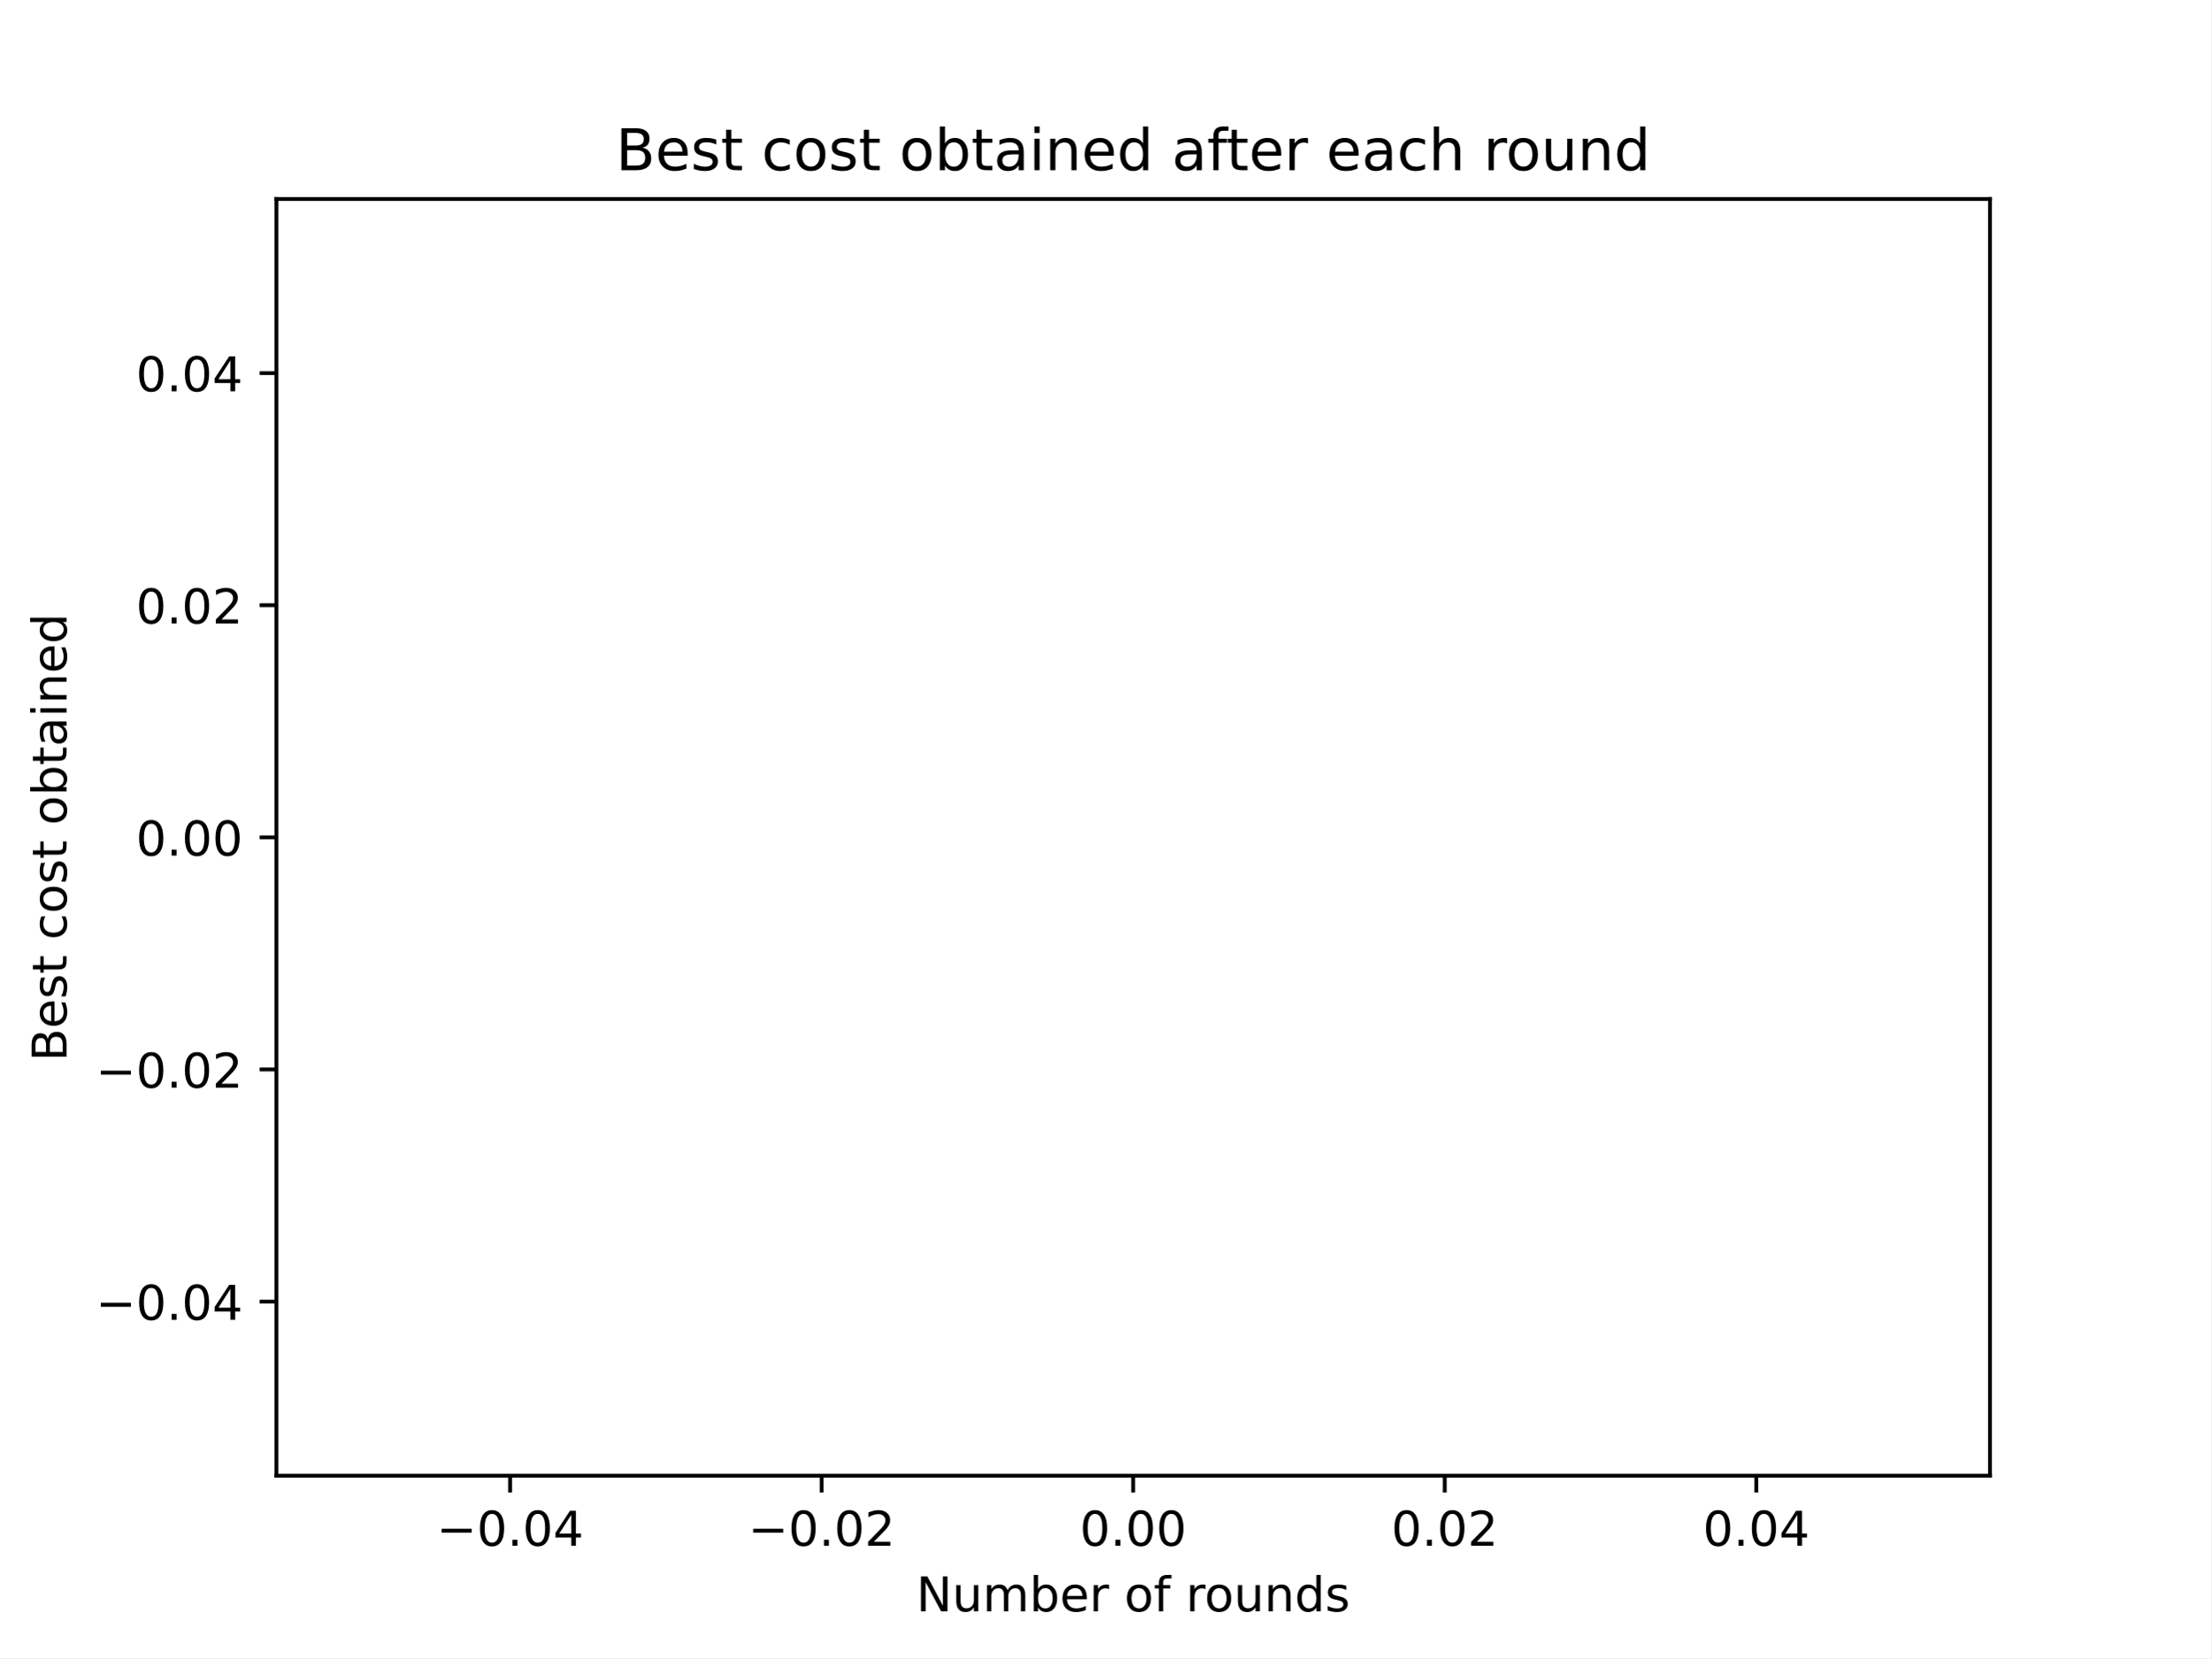
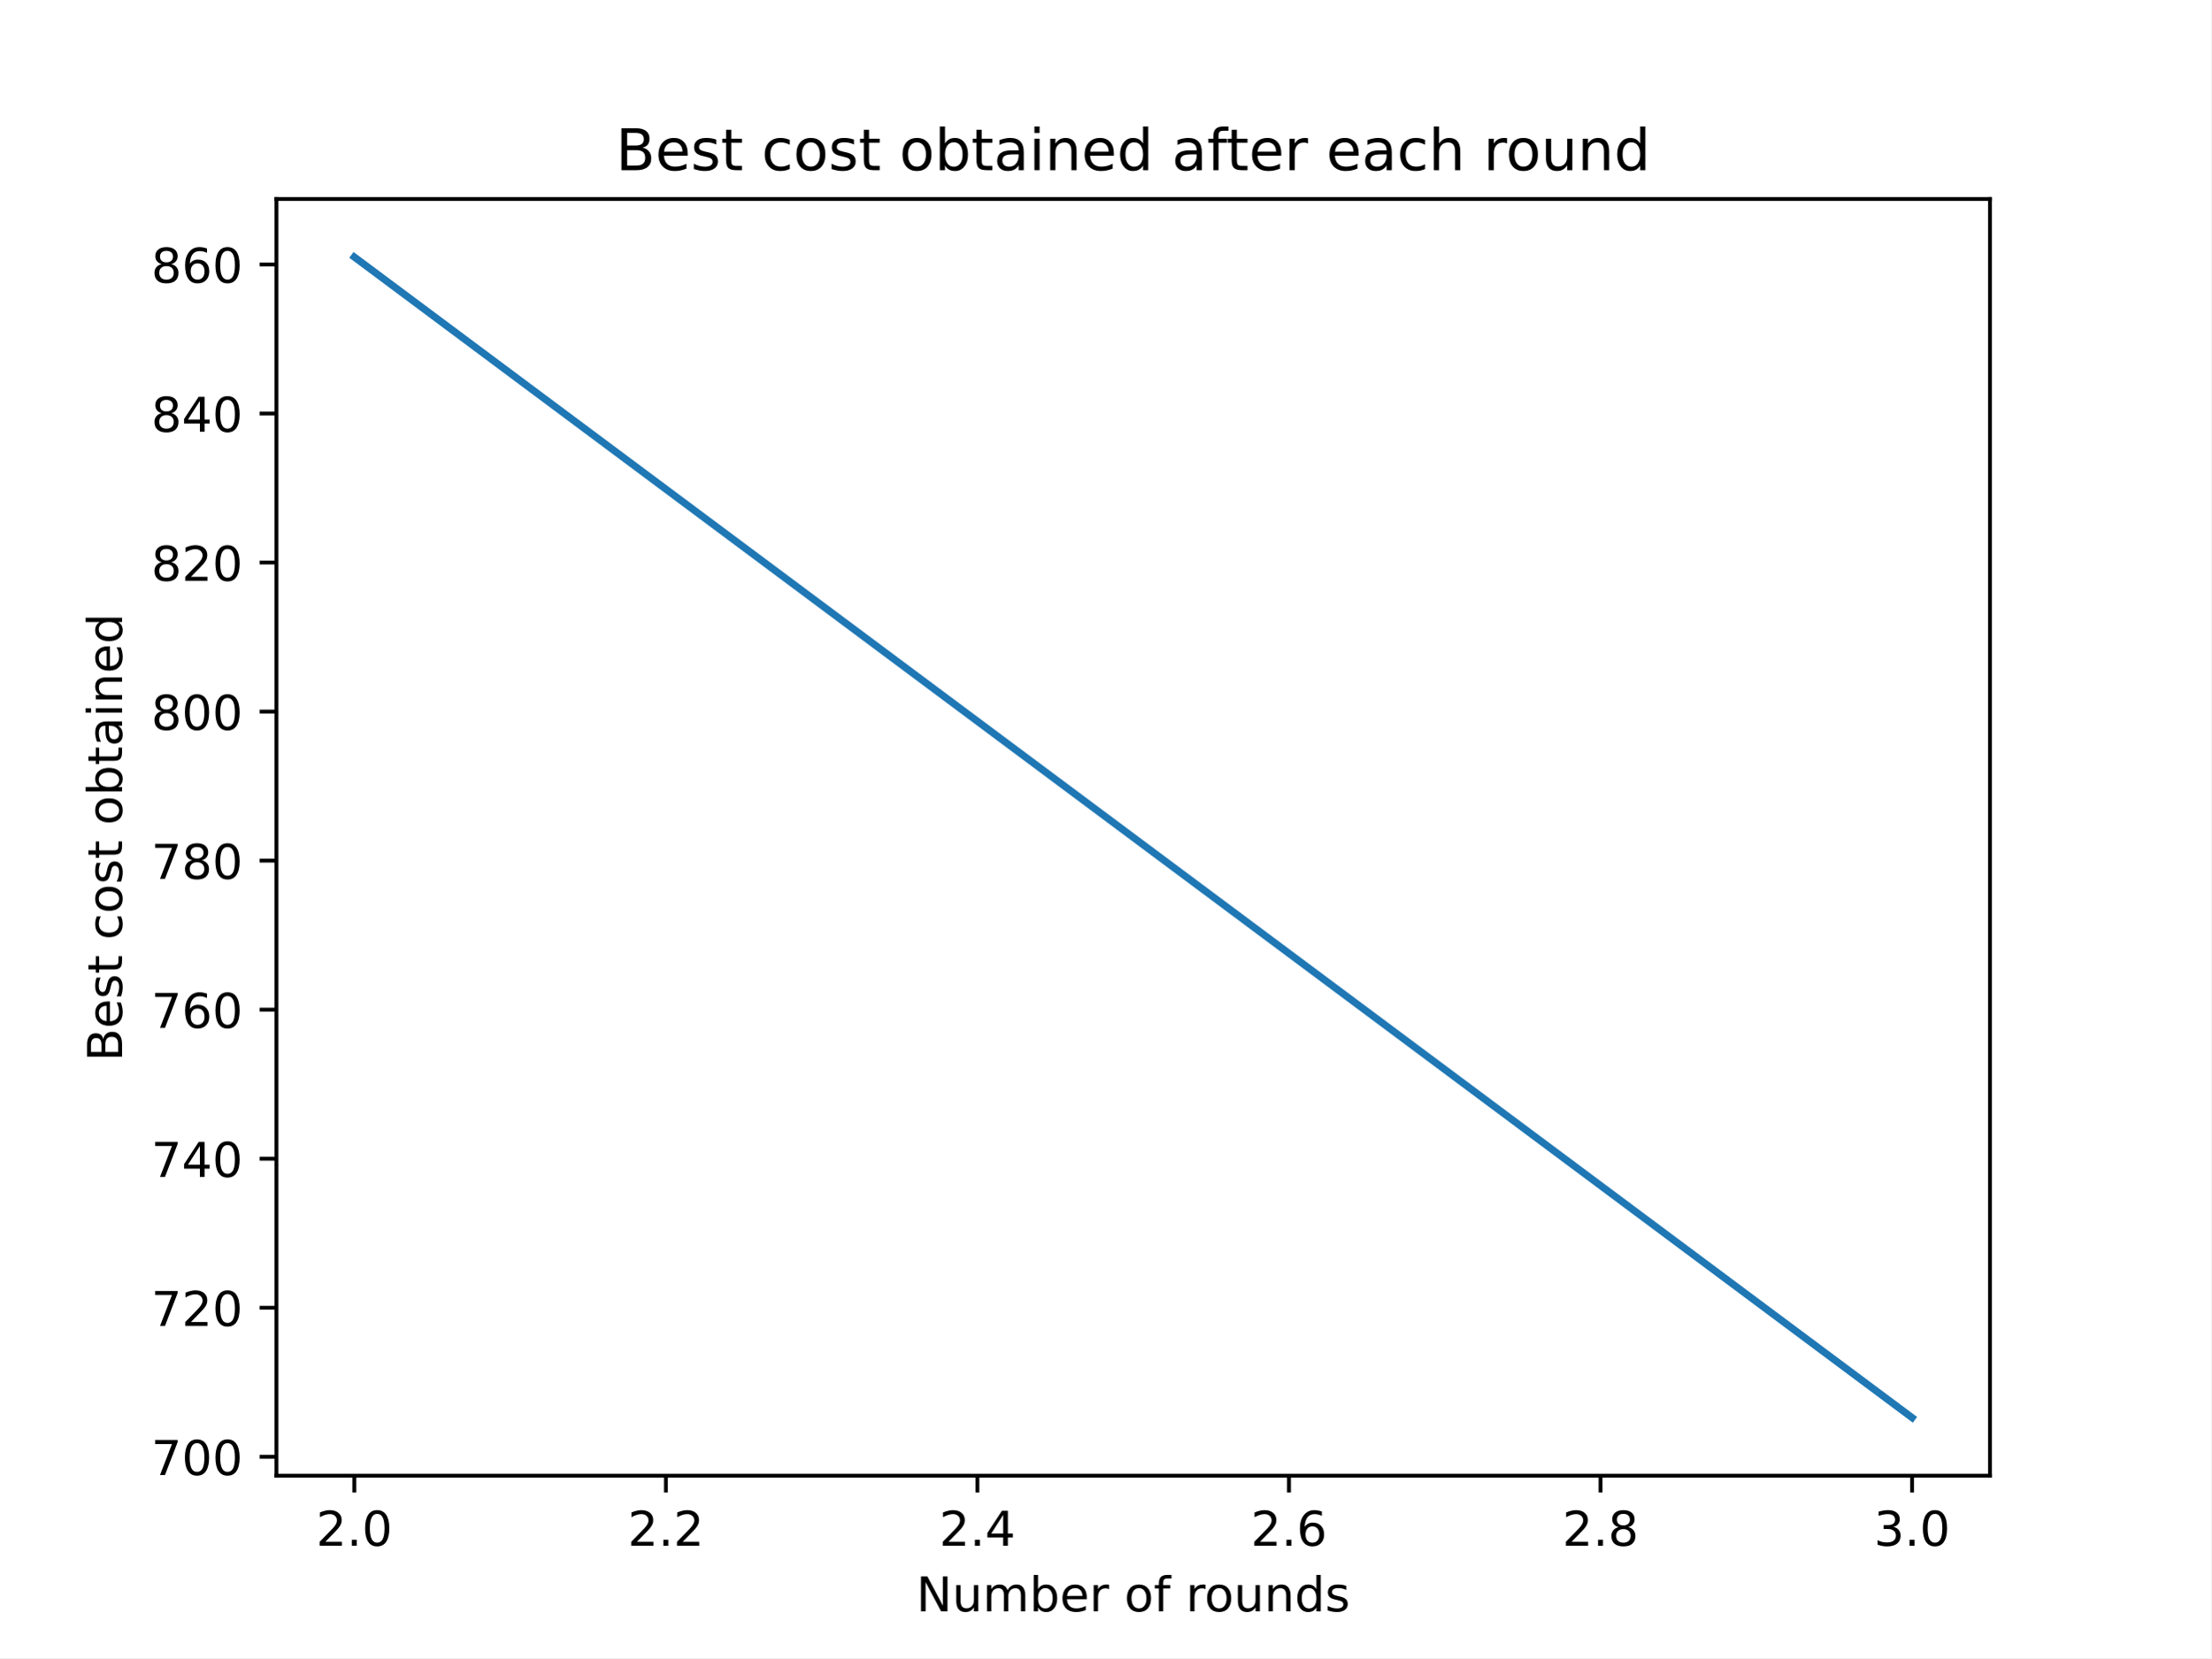
<svg xmlns="http://www.w3.org/2000/svg" xmlns:xlink="http://www.w3.org/1999/xlink" height="345.6pt" version="1.1" viewBox="0 0 460.8 345.6" width="460.8pt">
  <defs>
    <style type="text/css">*{stroke-linecap:butt;stroke-linejoin:round;}</style>
  </defs>
  <g id="figure_1">
    <g id="patch_1">
      <path d="M 0 345.6  L 460.8 345.6  L 460.8 0  L 0 0  z " style="fill:#ffffff;" />
    </g>
    <g id="axes_1">
      <g id="patch_2">
        <path d="M 57.6 307.584  L 414.72 307.584  L 414.72 41.472  L 57.6 41.472  z " style="fill:#ffffff;" />
      </g>
      <g id="matplotlib.axis_1">
        <g id="xtick_1">
          <g id="line2d_1">
            <defs>
-               <path d="M 0 0  L 0 3.5  " id="mbc5c06adb9" style="stroke:#000000;stroke-width:0.8;" />
+               <path d="M 0 0  L 0 3.5  " id="m3fabe53ad0" style="stroke:#000000;stroke-width:0.8;" />
            </defs>
            <g>
-               <use style="stroke:#000000;stroke-width:0.8;" x="106.298" xlink:href="#mbc5c06adb9" y="307.584" />
+               <use style="stroke:#000000;stroke-width:0.8;" x="73.833" xlink:href="#m3fabe53ad0" y="307.584" />
            </g>
          </g>
          <g id="text_1">
-             <g transform="translate(90.97553 322.1824)scale(0.1 -0.1)">
-               <defs>
-                 <path d="M 678 2272  L 4684 2272  L 4684 1741  L 678 1741  L 678 2272  z " id="DejaVuSans-2212" transform="scale(0.015625)" />
+             <g transform="translate(65.88116 322.1824)scale(0.1 -0.1)">
+               <defs>
+                 <path d="M 1228 531  L 3431 531  L 3431 0  L 469 0  L 469 531  Q 828 903 1448 1529  Q 2069 2156 2228 2338  Q 2531 2678 2651 2914  Q 2772 3150 2772 3378  Q 2772 3750 2511 3984  Q 2250 4219 1831 4219  Q 1534 4219 1204 4116  Q 875 4013 500 3803  L 500 4441  Q 881 4594 1212 4672  Q 1544 4750 1819 4750  Q 2544 4750 2975 4387  Q 3406 4025 3406 3419  Q 3406 3131 3298 2873  Q 3191 2616 2906 2266  Q 2828 2175 2409 1742  Q 1991 1309 1228 531  z " id="DejaVuSans-32" transform="scale(0.015625)" />
+                 <path d="M 684 794  L 1344 794  L 1344 0  L 684 0  L 684 794  z " id="DejaVuSans-2e" transform="scale(0.015625)" />
                <path d="M 2034 4250  Q 1547 4250 1301 3770  Q 1056 3291 1056 2328  Q 1056 1369 1301 889  Q 1547 409 2034 409  Q 2525 409 2770 889  Q 3016 1369 3016 2328  Q 3016 3291 2770 3770  Q 2525 4250 2034 4250  z M 2034 4750  Q 2819 4750 3233 4129  Q 3647 3509 3647 2328  Q 3647 1150 3233 529  Q 2819 -91 2034 -91  Q 1250 -91 836 529  Q 422 1150 422 2328  Q 422 3509 836 4129  Q 1250 4750 2034 4750  z " id="DejaVuSans-30" transform="scale(0.015625)" />
-                 <path d="M 684 794  L 1344 794  L 1344 0  L 684 0  L 684 794  z " id="DejaVuSans-2e" transform="scale(0.015625)" />
-                 <path d="M 2419 4116  L 825 1625  L 2419 1625  L 2419 4116  z M 2253 4666  L 3047 4666  L 3047 1625  L 3713 1625  L 3713 1100  L 3047 1100  L 3047 0  L 2419 0  L 2419 1100  L 313 1100  L 313 1709  L 2253 4666  z " id="DejaVuSans-34" transform="scale(0.015625)" />
-               </defs>
-               <use xlink:href="#DejaVuSans-2212" />
-               <use x="83.789" xlink:href="#DejaVuSans-30" />
-               <use x="147.412" xlink:href="#DejaVuSans-2e" />
-               <use x="179.199" xlink:href="#DejaVuSans-30" />
-               <use x="242.822" xlink:href="#DejaVuSans-34" />
+               </defs>
+               <use xlink:href="#DejaVuSans-32" />
+               <use x="63.623" xlink:href="#DejaVuSans-2e" />
+               <use x="95.41" xlink:href="#DejaVuSans-30" />
            </g>
          </g>
        </g>
        <g id="xtick_2">
          <g id="line2d_2">
            <g>
-               <use style="stroke:#000000;stroke-width:0.8;" x="171.229" xlink:href="#mbc5c06adb9" y="307.584" />
+               <use style="stroke:#000000;stroke-width:0.8;" x="138.764" xlink:href="#m3fabe53ad0" y="307.584" />
            </g>
          </g>
          <g id="text_2">
-             <g transform="translate(155.9064 322.1824)scale(0.1 -0.1)">
-               <defs>
-                 <path d="M 1228 531  L 3431 531  L 3431 0  L 469 0  L 469 531  Q 828 903 1448 1529  Q 2069 2156 2228 2338  Q 2531 2678 2651 2914  Q 2772 3150 2772 3378  Q 2772 3750 2511 3984  Q 2250 4219 1831 4219  Q 1534 4219 1204 4116  Q 875 4013 500 3803  L 500 4441  Q 881 4594 1212 4672  Q 1544 4750 1819 4750  Q 2544 4750 2975 4387  Q 3406 4025 3406 3419  Q 3406 3131 3298 2873  Q 3191 2616 2906 2266  Q 2828 2175 2409 1742  Q 1991 1309 1228 531  z " id="DejaVuSans-32" transform="scale(0.015625)" />
-               </defs>
-               <use xlink:href="#DejaVuSans-2212" />
-               <use x="83.789" xlink:href="#DejaVuSans-30" />
-               <use x="147.412" xlink:href="#DejaVuSans-2e" />
-               <use x="179.199" xlink:href="#DejaVuSans-30" />
-               <use x="242.822" xlink:href="#DejaVuSans-32" />
+             <g transform="translate(130.8121 322.1824)scale(0.1 -0.1)">
+               <use xlink:href="#DejaVuSans-32" />
+               <use x="63.623" xlink:href="#DejaVuSans-2e" />
+               <use x="95.41" xlink:href="#DejaVuSans-32" />
            </g>
          </g>
        </g>
        <g id="xtick_3">
          <g id="line2d_3">
            <g>
-               <use style="stroke:#000000;stroke-width:0.8;" x="236.16" xlink:href="#mbc5c06adb9" y="307.584" />
+               <use style="stroke:#000000;stroke-width:0.8;" x="203.695" xlink:href="#m3fabe53ad0" y="307.584" />
            </g>
          </g>
          <g id="text_3">
-             <g transform="translate(225.0272 322.1824)scale(0.1 -0.1)">
-               <use xlink:href="#DejaVuSans-30" />
-               <use x="63.623" xlink:href="#DejaVuSans-2e" />
-               <use x="95.41" xlink:href="#DejaVuSans-30" />
-               <use x="159.033" xlink:href="#DejaVuSans-30" />
+             <g transform="translate(195.743 322.1824)scale(0.1 -0.1)">
+               <defs>
+                 <path d="M 2419 4116  L 825 1625  L 2419 1625  L 2419 4116  z M 2253 4666  L 3047 4666  L 3047 1625  L 3713 1625  L 3713 1100  L 3047 1100  L 3047 0  L 2419 0  L 2419 1100  L 313 1100  L 313 1709  L 2253 4666  z " id="DejaVuSans-34" transform="scale(0.015625)" />
+               </defs>
+               <use xlink:href="#DejaVuSans-32" />
+               <use x="63.623" xlink:href="#DejaVuSans-2e" />
+               <use x="95.41" xlink:href="#DejaVuSans-34" />
            </g>
          </g>
        </g>
        <g id="xtick_4">
          <g id="line2d_4">
            <g>
-               <use style="stroke:#000000;stroke-width:0.8;" x="301.091" xlink:href="#mbc5c06adb9" y="307.584" />
+               <use style="stroke:#000000;stroke-width:0.8;" x="268.625" xlink:href="#m3fabe53ad0" y="307.584" />
            </g>
          </g>
          <g id="text_4">
-             <g transform="translate(289.9581 322.1824)scale(0.1 -0.1)">
-               <use xlink:href="#DejaVuSans-30" />
-               <use x="63.623" xlink:href="#DejaVuSans-2e" />
-               <use x="95.41" xlink:href="#DejaVuSans-30" />
-               <use x="159.033" xlink:href="#DejaVuSans-32" />
+             <g transform="translate(260.6739 322.1824)scale(0.1 -0.1)">
+               <defs>
+                 <path d="M 2113 2584  Q 1688 2584 1439 2293  Q 1191 2003 1191 1497  Q 1191 994 1439 701  Q 1688 409 2113 409  Q 2538 409 2786 701  Q 3034 994 3034 1497  Q 3034 2003 2786 2293  Q 2538 2584 2113 2584  z M 3366 4563  L 3366 3988  Q 3128 4100 2886 4159  Q 2644 4219 2406 4219  Q 1781 4219 1451 3797  Q 1122 3375 1075 2522  Q 1259 2794 1537 2939  Q 1816 3084 2150 3084  Q 2853 3084 3261 2657  Q 3669 2231 3669 1497  Q 3669 778 3244 343  Q 2819 -91 2113 -91  Q 1303 -91 875 529  Q 447 1150 447 2328  Q 447 3434 972 4092  Q 1497 4750 2381 4750  Q 2619 4750 2861 4703  Q 3103 4656 3366 4563  z " id="DejaVuSans-36" transform="scale(0.015625)" />
+               </defs>
+               <use xlink:href="#DejaVuSans-32" />
+               <use x="63.623" xlink:href="#DejaVuSans-2e" />
+               <use x="95.41" xlink:href="#DejaVuSans-36" />
            </g>
          </g>
        </g>
        <g id="xtick_5">
          <g id="line2d_5">
            <g>
-               <use style="stroke:#000000;stroke-width:0.8;" x="366.022" xlink:href="#mbc5c06adb9" y="307.584" />
+               <use style="stroke:#000000;stroke-width:0.8;" x="333.556" xlink:href="#m3fabe53ad0" y="307.584" />
            </g>
          </g>
          <g id="text_5">
-             <g transform="translate(354.889 322.1824)scale(0.1 -0.1)">
-               <use xlink:href="#DejaVuSans-30" />
+             <g transform="translate(325.6048 322.1824)scale(0.1 -0.1)">
+               <defs>
+                 <path d="M 2034 2216  Q 1584 2216 1326 1975  Q 1069 1734 1069 1313  Q 1069 891 1326 650  Q 1584 409 2034 409  Q 2484 409 2743 651  Q 3003 894 3003 1313  Q 3003 1734 2745 1975  Q 2488 2216 2034 2216  z M 1403 2484  Q 997 2584 770 2862  Q 544 3141 544 3541  Q 544 4100 942 4425  Q 1341 4750 2034 4750  Q 2731 4750 3128 4425  Q 3525 4100 3525 3541  Q 3525 3141 3298 2862  Q 3072 2584 2669 2484  Q 3125 2378 3379 2068  Q 3634 1759 3634 1313  Q 3634 634 3220 271  Q 2806 -91 2034 -91  Q 1263 -91 848 271  Q 434 634 434 1313  Q 434 1759 690 2068  Q 947 2378 1403 2484  z M 1172 3481  Q 1172 3119 1398 2916  Q 1625 2713 2034 2713  Q 2441 2713 2670 2916  Q 2900 3119 2900 3481  Q 2900 3844 2670 4047  Q 2441 4250 2034 4250  Q 1625 4250 1398 4047  Q 1172 3844 1172 3481  z " id="DejaVuSans-38" transform="scale(0.015625)" />
+               </defs>
+               <use xlink:href="#DejaVuSans-32" />
+               <use x="63.623" xlink:href="#DejaVuSans-2e" />
+               <use x="95.41" xlink:href="#DejaVuSans-38" />
+             </g>
+           </g>
+         </g>
+         <g id="xtick_6">
+           <g id="line2d_6">
+             <g>
+               <use style="stroke:#000000;stroke-width:0.8;" x="398.487" xlink:href="#m3fabe53ad0" y="307.584" />
+             </g>
+           </g>
+           <g id="text_6">
+             <g transform="translate(390.5357 322.1824)scale(0.1 -0.1)">
+               <defs>
+                 <path d="M 2597 2516  Q 3050 2419 3304 2112  Q 3559 1806 3559 1356  Q 3559 666 3084 287  Q 2609 -91 1734 -91  Q 1441 -91 1130 -33  Q 819 25 488 141  L 488 750  Q 750 597 1062 519  Q 1375 441 1716 441  Q 2309 441 2620 675  Q 2931 909 2931 1356  Q 2931 1769 2642 2001  Q 2353 2234 1838 2234  L 1294 2234  L 1294 2753  L 1863 2753  Q 2328 2753 2575 2939  Q 2822 3125 2822 3475  Q 2822 3834 2567 4026  Q 2313 4219 1838 4219  Q 1578 4219 1281 4162  Q 984 4106 628 3988  L 628 4550  Q 988 4650 1302 4700  Q 1616 4750 1894 4750  Q 2613 4750 3031 4423  Q 3450 4097 3450 3541  Q 3450 3153 3228 2886  Q 3006 2619 2597 2516  z " id="DejaVuSans-33" transform="scale(0.015625)" />
+               </defs>
+               <use xlink:href="#DejaVuSans-33" />
              <use x="63.623" xlink:href="#DejaVuSans-2e" />
              <use x="95.41" xlink:href="#DejaVuSans-30" />
-               <use x="159.033" xlink:href="#DejaVuSans-34" />
-             </g>
-           </g>
-         </g>
-         <g id="text_6">
+             </g>
+           </g>
+         </g>
+         <g id="text_7">
          <g transform="translate(190.9577 335.8606)scale(0.1 -0.1)">
            <defs>
              <path d="M 628 4666  L 1478 4666  L 3547 763  L 3547 4666  L 4159 4666  L 4159 0  L 3309 0  L 1241 3903  L 1241 0  L 628 0  L 628 4666  z " id="DejaVuSans-4e" transform="scale(0.015625)" />
              <path d="M 544 1381  L 544 3500  L 1119 3500  L 1119 1403  Q 1119 906 1312 657  Q 1506 409 1894 409  Q 2359 409 2629 706  Q 2900 1003 2900 1516  L 2900 3500  L 3475 3500  L 3475 0  L 2900 0  L 2900 538  Q 2691 219 2414 64  Q 2138 -91 1772 -91  Q 1169 -91 856 284  Q 544 659 544 1381  z M 1991 3584  L 1991 3584  z " id="DejaVuSans-75" transform="scale(0.015625)" />
              <path d="M 3328 2828  Q 3544 3216 3844 3400  Q 4144 3584 4550 3584  Q 5097 3584 5394 3201  Q 5691 2819 5691 2113  L 5691 0  L 5113 0  L 5113 2094  Q 5113 2597 4934 2840  Q 4756 3084 4391 3084  Q 3944 3084 3684 2787  Q 3425 2491 3425 1978  L 3425 0  L 2847 0  L 2847 2094  Q 2847 2600 2669 2842  Q 2491 3084 2119 3084  Q 1678 3084 1418 2786  Q 1159 2488 1159 1978  L 1159 0  L 581 0  L 581 3500  L 1159 3500  L 1159 2956  Q 1356 3278 1631 3431  Q 1906 3584 2284 3584  Q 2666 3584 2933 3390  Q 3200 3197 3328 2828  z " id="DejaVuSans-6d" transform="scale(0.015625)" />
              <path d="M 3116 1747  Q 3116 2381 2855 2742  Q 2594 3103 2138 3103  Q 1681 3103 1420 2742  Q 1159 2381 1159 1747  Q 1159 1113 1420 752  Q 1681 391 2138 391  Q 2594 391 2855 752  Q 3116 1113 3116 1747  z M 1159 2969  Q 1341 3281 1617 3432  Q 1894 3584 2278 3584  Q 2916 3584 3314 3078  Q 3713 2572 3713 1747  Q 3713 922 3314 415  Q 2916 -91 2278 -91  Q 1894 -91 1617 61  Q 1341 213 1159 525  L 1159 0  L 581 0  L 581 4863  L 1159 4863  L 1159 2969  z " id="DejaVuSans-62" transform="scale(0.015625)" />
              <path d="M 3597 1894  L 3597 1613  L 953 1613  Q 991 1019 1311 708  Q 1631 397 2203 397  Q 2534 397 2845 478  Q 3156 559 3463 722  L 3463 178  Q 3153 47 2828 -22  Q 2503 -91 2169 -91  Q 1331 -91 842 396  Q 353 884 353 1716  Q 353 2575 817 3079  Q 1281 3584 2069 3584  Q 2775 3584 3186 3129  Q 3597 2675 3597 1894  z M 3022 2063  Q 3016 2534 2758 2815  Q 2500 3097 2075 3097  Q 1594 3097 1305 2825  Q 1016 2553 972 2059  L 3022 2063  z " id="DejaVuSans-65" transform="scale(0.015625)" />
              <path d="M 2631 2963  Q 2534 3019 2420 3045  Q 2306 3072 2169 3072  Q 1681 3072 1420 2755  Q 1159 2438 1159 1844  L 1159 0  L 581 0  L 581 3500  L 1159 3500  L 1159 2956  Q 1341 3275 1631 3429  Q 1922 3584 2338 3584  Q 2397 3584 2469 3576  Q 2541 3569 2628 3553  L 2631 2963  z " id="DejaVuSans-72" transform="scale(0.015625)" />
              <path id="DejaVuSans-20" transform="scale(0.015625)" />
              <path d="M 1959 3097  Q 1497 3097 1228 2736  Q 959 2375 959 1747  Q 959 1119 1226 758  Q 1494 397 1959 397  Q 2419 397 2687 759  Q 2956 1122 2956 1747  Q 2956 2369 2687 2733  Q 2419 3097 1959 3097  z M 1959 3584  Q 2709 3584 3137 3096  Q 3566 2609 3566 1747  Q 3566 888 3137 398  Q 2709 -91 1959 -91  Q 1206 -91 779 398  Q 353 888 353 1747  Q 353 2609 779 3096  Q 1206 3584 1959 3584  z " id="DejaVuSans-6f" transform="scale(0.015625)" />
              <path d="M 2375 4863  L 2375 4384  L 1825 4384  Q 1516 4384 1395 4259  Q 1275 4134 1275 3809  L 1275 3500  L 2222 3500  L 2222 3053  L 1275 3053  L 1275 0  L 697 0  L 697 3053  L 147 3053  L 147 3500  L 697 3500  L 697 3744  Q 697 4328 969 4595  Q 1241 4863 1831 4863  L 2375 4863  z " id="DejaVuSans-66" transform="scale(0.015625)" />
              <path d="M 3513 2113  L 3513 0  L 2938 0  L 2938 2094  Q 2938 2591 2744 2837  Q 2550 3084 2163 3084  Q 1697 3084 1428 2787  Q 1159 2491 1159 1978  L 1159 0  L 581 0  L 581 3500  L 1159 3500  L 1159 2956  Q 1366 3272 1645 3428  Q 1925 3584 2291 3584  Q 2894 3584 3203 3211  Q 3513 2838 3513 2113  z " id="DejaVuSans-6e" transform="scale(0.015625)" />
              <path d="M 2906 2969  L 2906 4863  L 3481 4863  L 3481 0  L 2906 0  L 2906 525  Q 2725 213 2448 61  Q 2172 -91 1784 -91  Q 1150 -91 751 415  Q 353 922 353 1747  Q 353 2572 751 3078  Q 1150 3584 1784 3584  Q 2172 3584 2448 3432  Q 2725 3281 2906 2969  z M 947 1747  Q 947 1113 1208 752  Q 1469 391 1925 391  Q 2381 391 2643 752  Q 2906 1113 2906 1747  Q 2906 2381 2643 2742  Q 2381 3103 1925 3103  Q 1469 3103 1208 2742  Q 947 2381 947 1747  z " id="DejaVuSans-64" transform="scale(0.015625)" />
              <path d="M 2834 3397  L 2834 2853  Q 2591 2978 2328 3040  Q 2066 3103 1784 3103  Q 1356 3103 1142 2972  Q 928 2841 928 2578  Q 928 2378 1081 2264  Q 1234 2150 1697 2047  L 1894 2003  Q 2506 1872 2764 1633  Q 3022 1394 3022 966  Q 3022 478 2636 193  Q 2250 -91 1575 -91  Q 1294 -91 989 -36  Q 684 19 347 128  L 347 722  Q 666 556 975 473  Q 1284 391 1588 391  Q 1994 391 2212 530  Q 2431 669 2431 922  Q 2431 1156 2273 1281  Q 2116 1406 1581 1522  L 1381 1569  Q 847 1681 609 1914  Q 372 2147 372 2553  Q 372 3047 722 3315  Q 1072 3584 1716 3584  Q 2034 3584 2315 3537  Q 2597 3491 2834 3397  z " id="DejaVuSans-73" transform="scale(0.015625)" />
            </defs>
            <use xlink:href="#DejaVuSans-4e" />
            <use x="74.805" xlink:href="#DejaVuSans-75" />
            <use x="138.184" xlink:href="#DejaVuSans-6d" />
            <use x="235.596" xlink:href="#DejaVuSans-62" />
            <use x="299.072" xlink:href="#DejaVuSans-65" />
            <use x="360.596" xlink:href="#DejaVuSans-72" />
            <use x="401.709" xlink:href="#DejaVuSans-20" />
            <use x="433.496" xlink:href="#DejaVuSans-6f" />
            <use x="494.678" xlink:href="#DejaVuSans-66" />
            <use x="529.883" xlink:href="#DejaVuSans-20" />
            <use x="561.67" xlink:href="#DejaVuSans-72" />
            <use x="600.533" xlink:href="#DejaVuSans-6f" />
            <use x="661.715" xlink:href="#DejaVuSans-75" />
            <use x="725.094" xlink:href="#DejaVuSans-6e" />
            <use x="788.473" xlink:href="#DejaVuSans-64" />
            <use x="851.949" xlink:href="#DejaVuSans-73" />
          </g>
        </g>
      </g>
      <g id="matplotlib.axis_2">
        <g id="ytick_1">
-           <g id="line2d_6">
+           <g id="line2d_7">
            <defs>
-               <path d="M 0 0  L -3.5 0  " id="m96fa5edbac" style="stroke:#000000;stroke-width:0.8;" />
+               <path d="M 0 0  L -3.5 0  " id="mf43fc42921" style="stroke:#000000;stroke-width:0.8;" />
            </defs>
            <g>
-               <use style="stroke:#000000;stroke-width:0.8;" x="57.6" xlink:href="#m96fa5edbac" y="271.296" />
-             </g>
-           </g>
-           <g id="text_7">
-             <g transform="translate(19.95469 275.0952)scale(0.1 -0.1)">
-               <use xlink:href="#DejaVuSans-2212" />
-               <use x="83.789" xlink:href="#DejaVuSans-30" />
-               <use x="147.412" xlink:href="#DejaVuSans-2e" />
-               <use x="179.199" xlink:href="#DejaVuSans-30" />
-               <use x="242.822" xlink:href="#DejaVuSans-34" />
+               <use style="stroke:#000000;stroke-width:0.8;" x="57.6" xlink:href="#mf43fc42921" y="303.641" />
+             </g>
+           </g>
+           <g id="text_8">
+             <g transform="translate(31.5125 307.44)scale(0.1 -0.1)">
+               <defs>
+                 <path d="M 525 4666  L 3525 4666  L 3525 4397  L 1831 0  L 1172 0  L 2766 4134  L 525 4134  L 525 4666  z " id="DejaVuSans-37" transform="scale(0.015625)" />
+               </defs>
+               <use xlink:href="#DejaVuSans-37" />
+               <use x="63.623" xlink:href="#DejaVuSans-30" />
+               <use x="127.246" xlink:href="#DejaVuSans-30" />
            </g>
          </g>
        </g>
        <g id="ytick_2">
-           <g id="line2d_7">
-             <g>
-               <use style="stroke:#000000;stroke-width:0.8;" x="57.6" xlink:href="#m96fa5edbac" y="222.912" />
-             </g>
-           </g>
-           <g id="text_8">
-             <g transform="translate(19.95469 226.7112)scale(0.1 -0.1)">
-               <use xlink:href="#DejaVuSans-2212" />
-               <use x="83.789" xlink:href="#DejaVuSans-30" />
-               <use x="147.412" xlink:href="#DejaVuSans-2e" />
-               <use x="179.199" xlink:href="#DejaVuSans-30" />
-               <use x="242.822" xlink:href="#DejaVuSans-32" />
+           <g id="line2d_8">
+             <g>
+               <use style="stroke:#000000;stroke-width:0.8;" x="57.6" xlink:href="#mf43fc42921" y="272.576" />
+             </g>
+           </g>
+           <g id="text_9">
+             <g transform="translate(31.5125 276.3748)scale(0.1 -0.1)">
+               <use xlink:href="#DejaVuSans-37" />
+               <use x="63.623" xlink:href="#DejaVuSans-32" />
+               <use x="127.246" xlink:href="#DejaVuSans-30" />
            </g>
          </g>
        </g>
        <g id="ytick_3">
-           <g id="line2d_8">
-             <g>
-               <use style="stroke:#000000;stroke-width:0.8;" x="57.6" xlink:href="#m96fa5edbac" y="174.528" />
-             </g>
-           </g>
-           <g id="text_9">
-             <g transform="translate(28.33438 178.3272)scale(0.1 -0.1)">
-               <use xlink:href="#DejaVuSans-30" />
-               <use x="63.623" xlink:href="#DejaVuSans-2e" />
-               <use x="95.41" xlink:href="#DejaVuSans-30" />
-               <use x="159.033" xlink:href="#DejaVuSans-30" />
+           <g id="line2d_9">
+             <g>
+               <use style="stroke:#000000;stroke-width:0.8;" x="57.6" xlink:href="#mf43fc42921" y="241.51" />
+             </g>
+           </g>
+           <g id="text_10">
+             <g transform="translate(31.5125 245.3097)scale(0.1 -0.1)">
+               <use xlink:href="#DejaVuSans-37" />
+               <use x="63.623" xlink:href="#DejaVuSans-34" />
+               <use x="127.246" xlink:href="#DejaVuSans-30" />
            </g>
          </g>
        </g>
        <g id="ytick_4">
-           <g id="line2d_9">
-             <g>
-               <use style="stroke:#000000;stroke-width:0.8;" x="57.6" xlink:href="#m96fa5edbac" y="126.144" />
-             </g>
-           </g>
-           <g id="text_10">
-             <g transform="translate(28.33438 129.9432)scale(0.1 -0.1)">
-               <use xlink:href="#DejaVuSans-30" />
-               <use x="63.623" xlink:href="#DejaVuSans-2e" />
-               <use x="95.41" xlink:href="#DejaVuSans-30" />
-               <use x="159.033" xlink:href="#DejaVuSans-32" />
+           <g id="line2d_10">
+             <g>
+               <use style="stroke:#000000;stroke-width:0.8;" x="57.6" xlink:href="#mf43fc42921" y="210.445" />
+             </g>
+           </g>
+           <g id="text_11">
+             <g transform="translate(31.5125 214.2446)scale(0.1 -0.1)">
+               <use xlink:href="#DejaVuSans-37" />
+               <use x="63.623" xlink:href="#DejaVuSans-36" />
+               <use x="127.246" xlink:href="#DejaVuSans-30" />
            </g>
          </g>
        </g>
        <g id="ytick_5">
-           <g id="line2d_10">
-             <g>
-               <use style="stroke:#000000;stroke-width:0.8;" x="57.6" xlink:href="#m96fa5edbac" y="77.76" />
-             </g>
-           </g>
-           <g id="text_11">
-             <g transform="translate(28.33438 81.55922)scale(0.1 -0.1)">
-               <use xlink:href="#DejaVuSans-30" />
-               <use x="63.623" xlink:href="#DejaVuSans-2e" />
-               <use x="95.41" xlink:href="#DejaVuSans-30" />
-               <use x="159.033" xlink:href="#DejaVuSans-34" />
-             </g>
-           </g>
-         </g>
-         <g id="text_12">
-           <g transform="translate(13.875 221.2178)rotate(-90)scale(0.1 -0.1)">
+           <g id="line2d_11">
+             <g>
+               <use style="stroke:#000000;stroke-width:0.8;" x="57.6" xlink:href="#mf43fc42921" y="179.38" />
+             </g>
+           </g>
+           <g id="text_12">
+             <g transform="translate(31.5125 183.1794)scale(0.1 -0.1)">
+               <use xlink:href="#DejaVuSans-37" />
+               <use x="63.623" xlink:href="#DejaVuSans-38" />
+               <use x="127.246" xlink:href="#DejaVuSans-30" />
+             </g>
+           </g>
+         </g>
+         <g id="ytick_6">
+           <g id="line2d_12">
+             <g>
+               <use style="stroke:#000000;stroke-width:0.8;" x="57.6" xlink:href="#mf43fc42921" y="148.315" />
+             </g>
+           </g>
+           <g id="text_13">
+             <g transform="translate(31.5125 152.1143)scale(0.1 -0.1)">
+               <use xlink:href="#DejaVuSans-38" />
+               <use x="63.623" xlink:href="#DejaVuSans-30" />
+               <use x="127.246" xlink:href="#DejaVuSans-30" />
+             </g>
+           </g>
+         </g>
+         <g id="ytick_7">
+           <g id="line2d_13">
+             <g>
+               <use style="stroke:#000000;stroke-width:0.8;" x="57.6" xlink:href="#mf43fc42921" y="117.25" />
+             </g>
+           </g>
+           <g id="text_14">
+             <g transform="translate(31.5125 121.0492)scale(0.1 -0.1)">
+               <use xlink:href="#DejaVuSans-38" />
+               <use x="63.623" xlink:href="#DejaVuSans-32" />
+               <use x="127.246" xlink:href="#DejaVuSans-30" />
+             </g>
+           </g>
+         </g>
+         <g id="ytick_8">
+           <g id="line2d_14">
+             <g>
+               <use style="stroke:#000000;stroke-width:0.8;" x="57.6" xlink:href="#mf43fc42921" y="86.185" />
+             </g>
+           </g>
+           <g id="text_15">
+             <g transform="translate(31.5125 89.98405)scale(0.1 -0.1)">
+               <use xlink:href="#DejaVuSans-38" />
+               <use x="63.623" xlink:href="#DejaVuSans-34" />
+               <use x="127.246" xlink:href="#DejaVuSans-30" />
+             </g>
+           </g>
+         </g>
+         <g id="ytick_9">
+           <g id="line2d_15">
+             <g>
+               <use style="stroke:#000000;stroke-width:0.8;" x="57.6" xlink:href="#mf43fc42921" y="55.12" />
+             </g>
+           </g>
+           <g id="text_16">
+             <g transform="translate(31.5125 58.91892)scale(0.1 -0.1)">
+               <use xlink:href="#DejaVuSans-38" />
+               <use x="63.623" xlink:href="#DejaVuSans-36" />
+               <use x="127.246" xlink:href="#DejaVuSans-30" />
+             </g>
+           </g>
+         </g>
+         <g id="text_17">
+           <g transform="translate(25.43281 221.2178)rotate(-90)scale(0.1 -0.1)">
            <defs>
              <path d="M 1259 2228  L 1259 519  L 2272 519  Q 2781 519 3026 730  Q 3272 941 3272 1375  Q 3272 1813 3026 2020  Q 2781 2228 2272 2228  L 1259 2228  z M 1259 4147  L 1259 2741  L 2194 2741  Q 2656 2741 2882 2914  Q 3109 3088 3109 3444  Q 3109 3797 2882 3972  Q 2656 4147 2194 4147  L 1259 4147  z M 628 4666  L 2241 4666  Q 2963 4666 3353 4366  Q 3744 4066 3744 3513  Q 3744 3084 3544 2831  Q 3344 2578 2956 2516  Q 3422 2416 3680 2098  Q 3938 1781 3938 1306  Q 3938 681 3513 340  Q 3088 0 2303 0  L 628 0  L 628 4666  z " id="DejaVuSans-42" transform="scale(0.015625)" />
              <path d="M 1172 4494  L 1172 3500  L 2356 3500  L 2356 3053  L 1172 3053  L 1172 1153  Q 1172 725 1289 603  Q 1406 481 1766 481  L 2356 481  L 2356 0  L 1766 0  Q 1100 0 847 248  Q 594 497 594 1153  L 594 3053  L 172 3053  L 172 3500  L 594 3500  L 594 4494  L 1172 4494  z " id="DejaVuSans-74" transform="scale(0.015625)" />
              <path d="M 3122 3366  L 3122 2828  Q 2878 2963 2633 3030  Q 2388 3097 2138 3097  Q 1578 3097 1268 2742  Q 959 2388 959 1747  Q 959 1106 1268 751  Q 1578 397 2138 397  Q 2388 397 2633 464  Q 2878 531 3122 666  L 3122 134  Q 2881 22 2623 -34  Q 2366 -91 2075 -91  Q 1284 -91 818 406  Q 353 903 353 1747  Q 353 2603 823 3093  Q 1294 3584 2113 3584  Q 2378 3584 2631 3529  Q 2884 3475 3122 3366  z " id="DejaVuSans-63" transform="scale(0.015625)" />
              <path d="M 2194 1759  Q 1497 1759 1228 1600  Q 959 1441 959 1056  Q 959 750 1161 570  Q 1363 391 1709 391  Q 2188 391 2477 730  Q 2766 1069 2766 1631  L 2766 1759  L 2194 1759  z M 3341 1997  L 3341 0  L 2766 0  L 2766 531  Q 2569 213 2275 61  Q 1981 -91 1556 -91  Q 1019 -91 701 211  Q 384 513 384 1019  Q 384 1609 779 1909  Q 1175 2209 1959 2209  L 2766 2209  L 2766 2266  Q 2766 2663 2505 2880  Q 2244 3097 1772 3097  Q 1472 3097 1187 3025  Q 903 2953 641 2809  L 641 3341  Q 956 3463 1253 3523  Q 1550 3584 1831 3584  Q 2591 3584 2966 3190  Q 3341 2797 3341 1997  z " id="DejaVuSans-61" transform="scale(0.015625)" />
              <path d="M 603 3500  L 1178 3500  L 1178 0  L 603 0  L 603 3500  z M 603 4863  L 1178 4863  L 1178 4134  L 603 4134  L 603 4863  z " id="DejaVuSans-69" transform="scale(0.015625)" />
            </defs>
            <use xlink:href="#DejaVuSans-42" />
            <use x="68.604" xlink:href="#DejaVuSans-65" />
            <use x="130.127" xlink:href="#DejaVuSans-73" />
            <use x="182.227" xlink:href="#DejaVuSans-74" />
            <use x="221.436" xlink:href="#DejaVuSans-20" />
            <use x="253.223" xlink:href="#DejaVuSans-63" />
            <use x="308.203" xlink:href="#DejaVuSans-6f" />
            <use x="369.385" xlink:href="#DejaVuSans-73" />
            <use x="421.484" xlink:href="#DejaVuSans-74" />
            <use x="460.693" xlink:href="#DejaVuSans-20" />
            <use x="492.48" xlink:href="#DejaVuSans-6f" />
            <use x="553.662" xlink:href="#DejaVuSans-62" />
            <use x="617.139" xlink:href="#DejaVuSans-74" />
            <use x="656.348" xlink:href="#DejaVuSans-61" />
            <use x="717.627" xlink:href="#DejaVuSans-69" />
            <use x="745.41" xlink:href="#DejaVuSans-6e" />
            <use x="808.789" xlink:href="#DejaVuSans-65" />
            <use x="870.312" xlink:href="#DejaVuSans-64" />
          </g>
        </g>
      </g>
-       <g id="line2d_11">
-         <path clip-path="url(#p4da90403c5)" style="fill:none;stroke:#1f77b4;stroke-linecap:square;stroke-width:1.5;" />
+       <g id="line2d_16">
+         <path clip-path="url(#pcc23b9dcb9)" d="M 73.833 53.568  L 398.487 295.488  " style="fill:none;stroke:#1f77b4;stroke-linecap:square;stroke-width:1.5;" />
      </g>
      <g id="patch_3">
        <path d="M 57.6 307.584  L 57.6 41.472  " style="fill:none;stroke:#000000;stroke-linecap:square;stroke-linejoin:miter;stroke-width:0.8;" />
      </g>
      <g id="patch_4">
        <path d="M 414.72 307.584  L 414.72 41.472  " style="fill:none;stroke:#000000;stroke-linecap:square;stroke-linejoin:miter;stroke-width:0.8;" />
      </g>
      <g id="patch_5">
        <path d="M 57.6 307.584  L 414.72 307.584  " style="fill:none;stroke:#000000;stroke-linecap:square;stroke-linejoin:miter;stroke-width:0.8;" />
      </g>
      <g id="patch_6">
        <path d="M 57.6 41.472  L 414.72 41.472  " style="fill:none;stroke:#000000;stroke-linecap:square;stroke-linejoin:miter;stroke-width:0.8;" />
      </g>
-       <g id="text_13">
+       <g id="text_18">
        <g transform="translate(128.3297 35.472)scale(0.12 -0.12)">
          <defs>
            <path d="M 3513 2113  L 3513 0  L 2938 0  L 2938 2094  Q 2938 2591 2744 2837  Q 2550 3084 2163 3084  Q 1697 3084 1428 2787  Q 1159 2491 1159 1978  L 1159 0  L 581 0  L 581 4863  L 1159 4863  L 1159 2956  Q 1366 3272 1645 3428  Q 1925 3584 2291 3584  Q 2894 3584 3203 3211  Q 3513 2838 3513 2113  z " id="DejaVuSans-68" transform="scale(0.015625)" />
          </defs>
          <use xlink:href="#DejaVuSans-42" />
          <use x="68.604" xlink:href="#DejaVuSans-65" />
          <use x="130.127" xlink:href="#DejaVuSans-73" />
          <use x="182.227" xlink:href="#DejaVuSans-74" />
          <use x="221.436" xlink:href="#DejaVuSans-20" />
          <use x="253.223" xlink:href="#DejaVuSans-63" />
          <use x="308.203" xlink:href="#DejaVuSans-6f" />
          <use x="369.385" xlink:href="#DejaVuSans-73" />
          <use x="421.484" xlink:href="#DejaVuSans-74" />
          <use x="460.693" xlink:href="#DejaVuSans-20" />
          <use x="492.48" xlink:href="#DejaVuSans-6f" />
          <use x="553.662" xlink:href="#DejaVuSans-62" />
          <use x="617.139" xlink:href="#DejaVuSans-74" />
          <use x="656.348" xlink:href="#DejaVuSans-61" />
          <use x="717.627" xlink:href="#DejaVuSans-69" />
          <use x="745.41" xlink:href="#DejaVuSans-6e" />
          <use x="808.789" xlink:href="#DejaVuSans-65" />
          <use x="870.312" xlink:href="#DejaVuSans-64" />
          <use x="933.789" xlink:href="#DejaVuSans-20" />
          <use x="965.576" xlink:href="#DejaVuSans-61" />
          <use x="1026.855" xlink:href="#DejaVuSans-66" />
          <use x="1060.311" xlink:href="#DejaVuSans-74" />
          <use x="1099.52" xlink:href="#DejaVuSans-65" />
          <use x="1161.043" xlink:href="#DejaVuSans-72" />
          <use x="1202.156" xlink:href="#DejaVuSans-20" />
          <use x="1233.943" xlink:href="#DejaVuSans-65" />
          <use x="1295.467" xlink:href="#DejaVuSans-61" />
          <use x="1356.746" xlink:href="#DejaVuSans-63" />
          <use x="1411.727" xlink:href="#DejaVuSans-68" />
          <use x="1475.105" xlink:href="#DejaVuSans-20" />
          <use x="1506.893" xlink:href="#DejaVuSans-72" />
          <use x="1545.756" xlink:href="#DejaVuSans-6f" />
          <use x="1606.938" xlink:href="#DejaVuSans-75" />
          <use x="1670.316" xlink:href="#DejaVuSans-6e" />
          <use x="1733.695" xlink:href="#DejaVuSans-64" />
        </g>
      </g>
    </g>
  </g>
  <defs>
-     <clipPath id="p4da90403c5">
+     <clipPath id="pcc23b9dcb9">
      <rect height="266.112" width="357.12" x="57.6" y="41.472" />
    </clipPath>
  </defs>
</svg>
